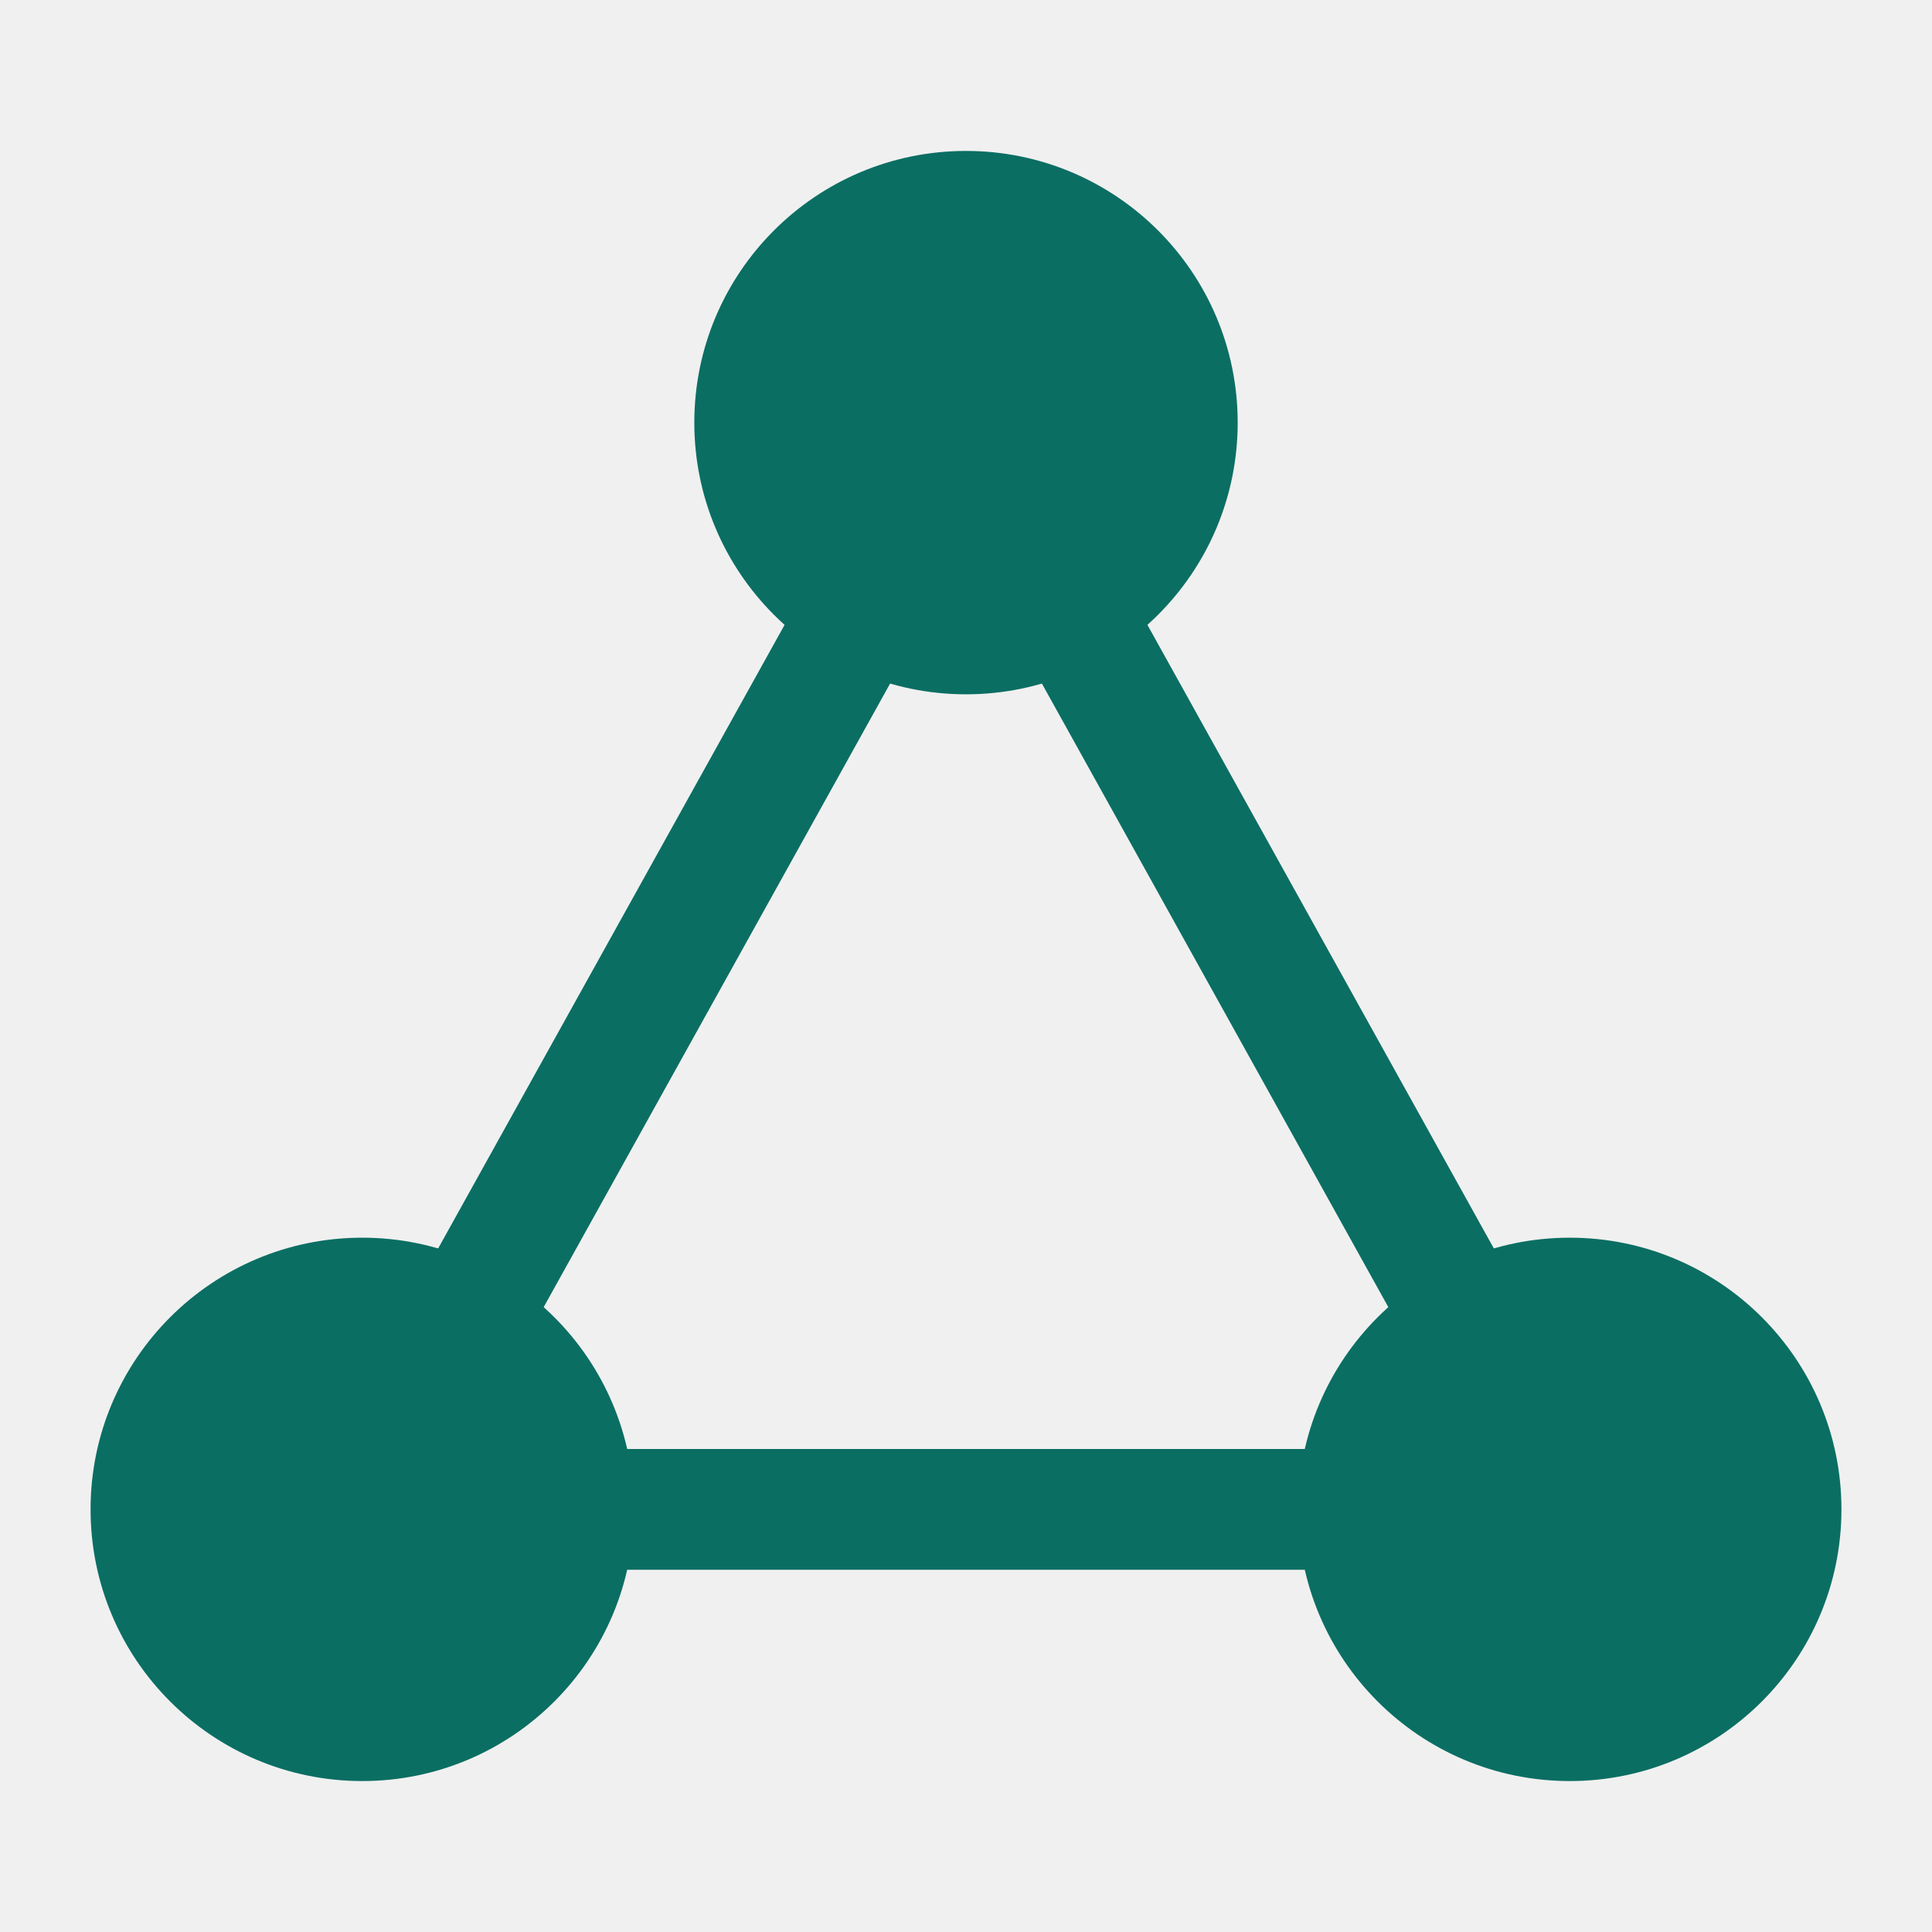
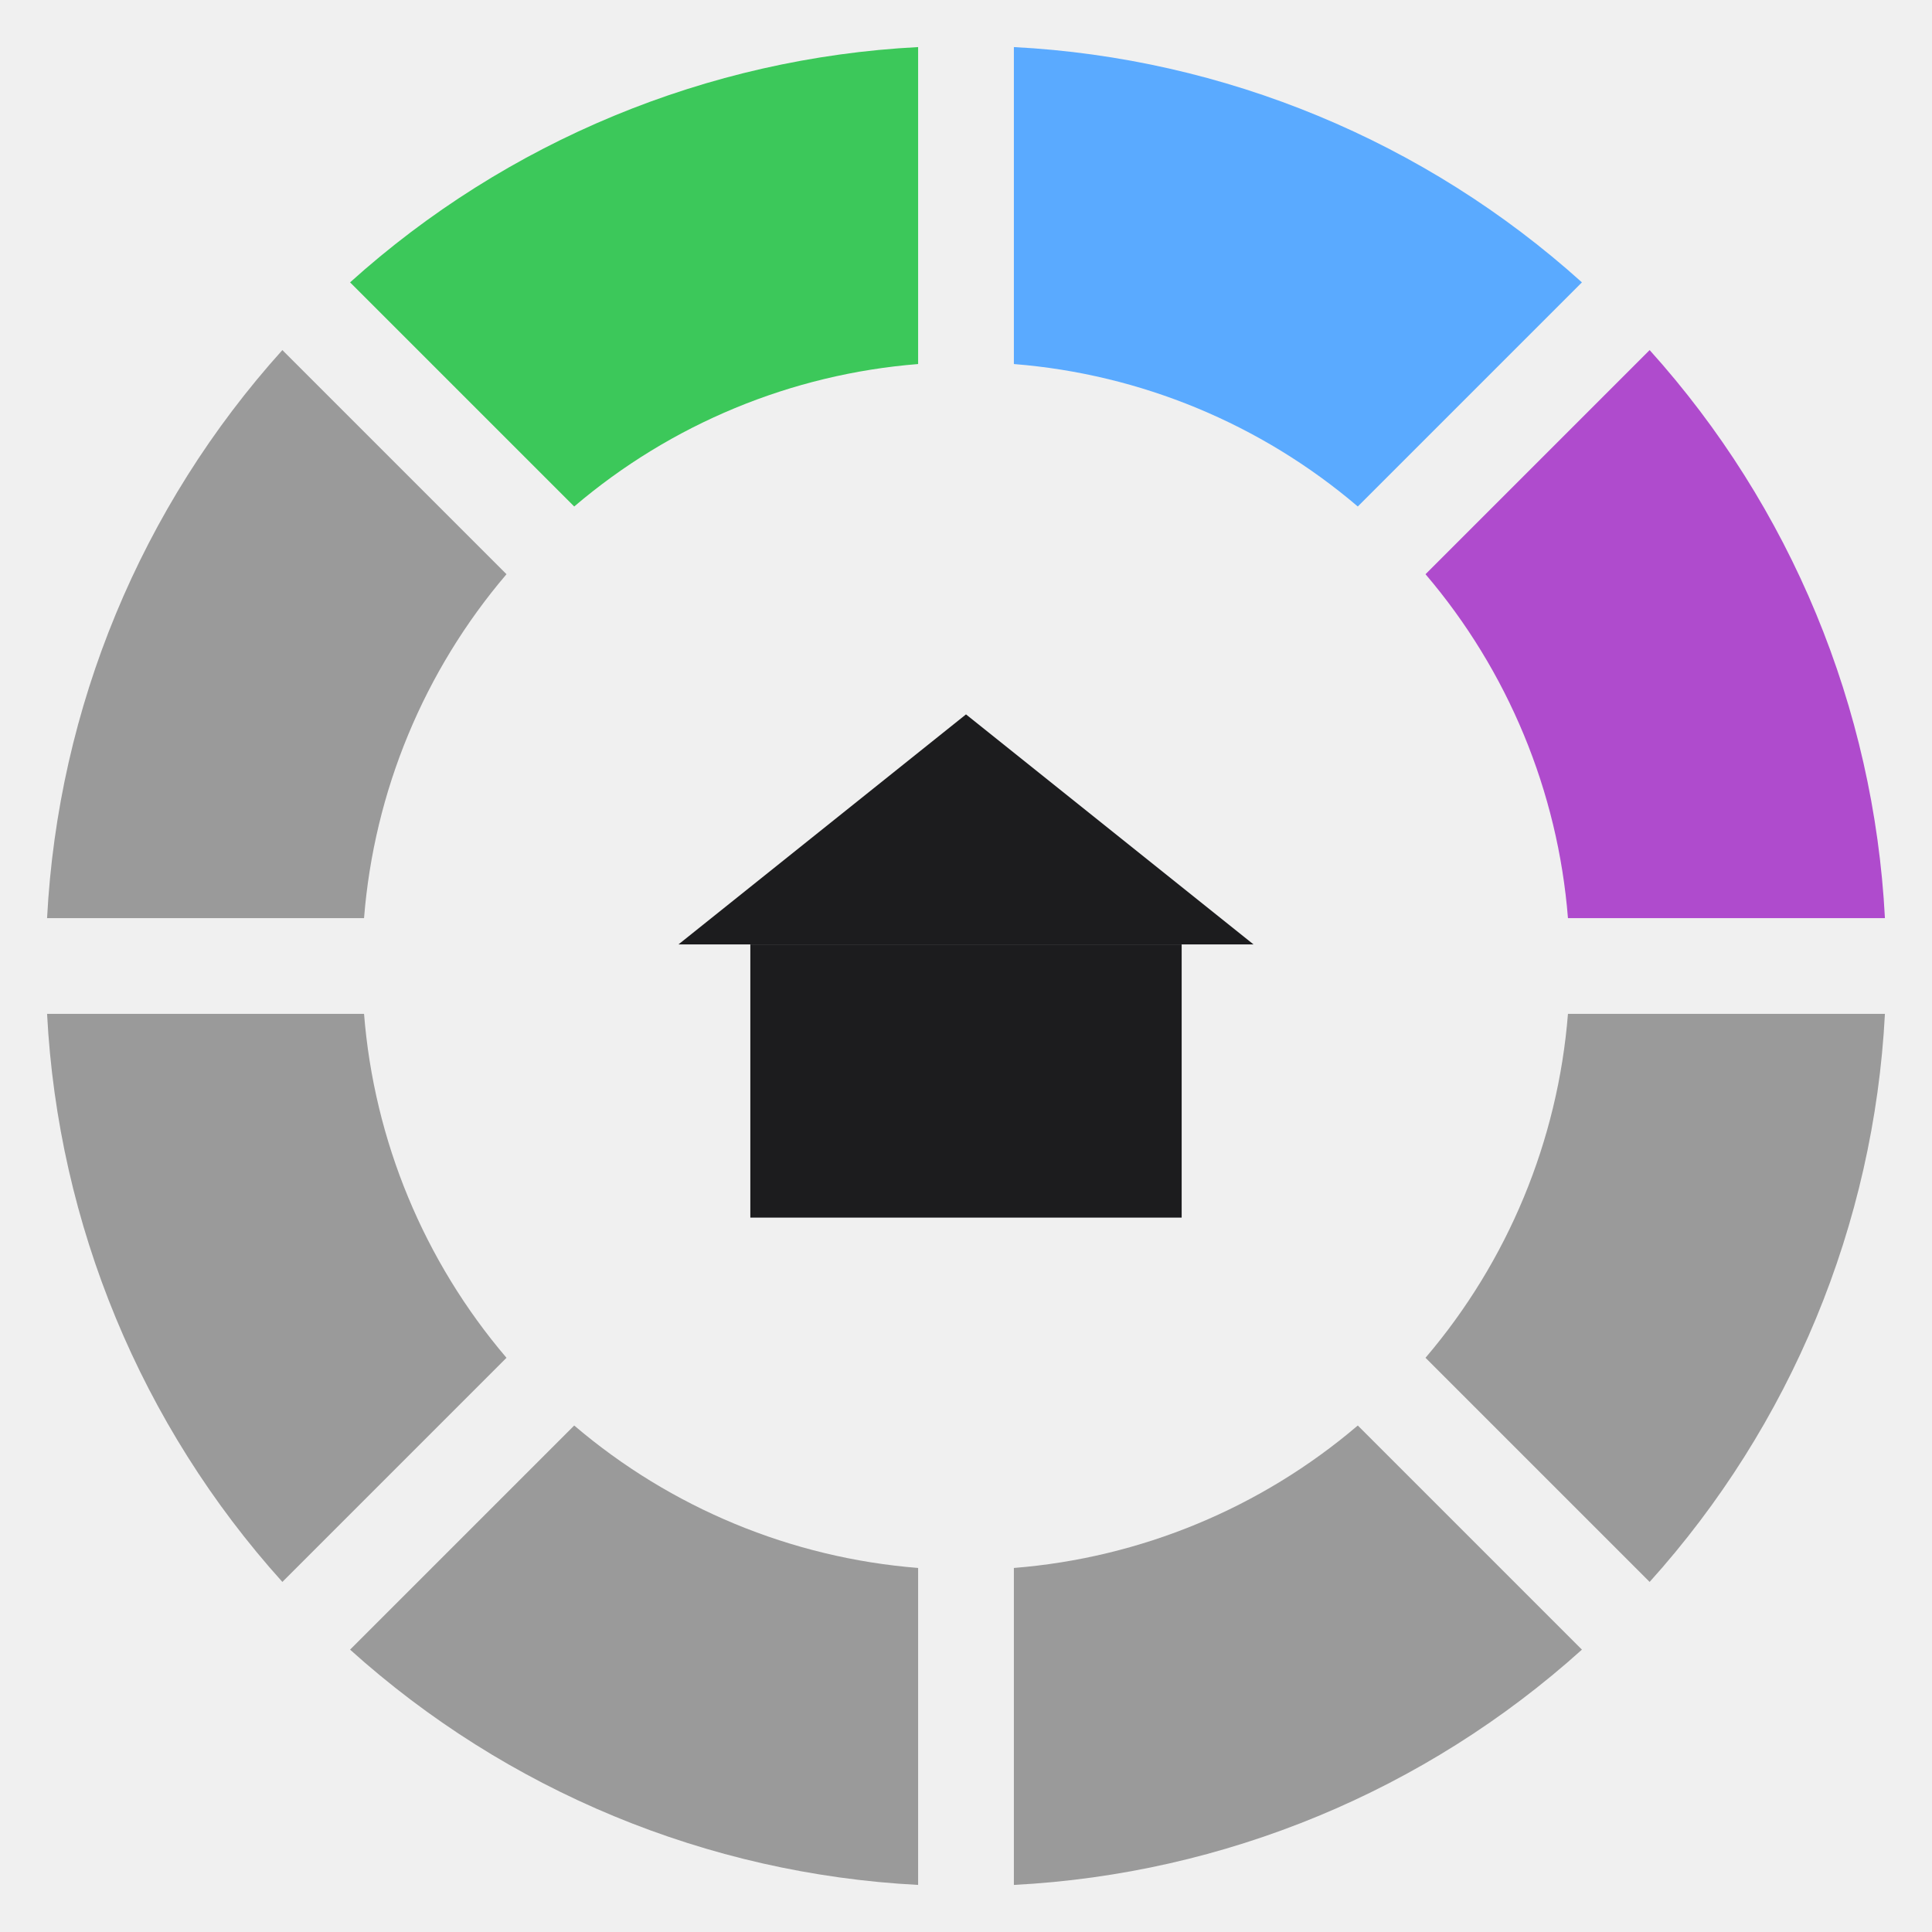
- <svg xmlns="http://www.w3.org/2000/svg" viewBox="0 0 64 64" width="64" height="64">
+ <svg xmlns="http://www.w3.org/2000/svg" viewBox="168 168 688 688" width="64" height="64">
  <style>
-     .l { stroke: #0b6e63; stroke-width: 4; fill: none; stroke-linecap: round; }
-     .d { fill: #0b6e63; }
+     .h { fill: #1c1c1e; }
+     .g { fill: #9a9a9a; }
    @media (prefers-color-scheme: dark) {
-       .l { stroke: #4fd1bd; }
-       .d { fill: #4fd1bd; }
+       .h { fill: #ffffff; }
+       .g { fill: #bebebe; }
    }
  </style>
-   <path class="l" d="M32 14 L12 50 L52 50 Z" />
-   <circle class="d" cx="32" cy="14" r="9" />
-   <circle class="d" cx="12" cy="50" r="9" />
-   <circle class="d" cx="52" cy="50" r="9" />
+   <path d="M529.050,184.764 A327.680,327.680 0 0 1 731.335,268.553 L651.521,348.366 A215.040,215.040 0 0 0 529.050,297.637 Z" fill="#5aaaff" />
+   <path d="M755.447,292.665 A327.680,327.680 0 0 1 839.236,494.950 L726.363,494.950 A215.040,215.040 0 0 0 675.634,372.479 Z" fill="#af4bcd" />
+   <path d="M839.236,529.050 A327.680,327.680 0 0 1 755.447,731.335 L675.634,651.521 A215.040,215.040 0 0 0 726.363,529.050 Z" class="g" />
+   <path d="M731.335,755.447 A327.680,327.680 0 0 1 529.050,839.236 L529.050,726.363 A215.040,215.040 0 0 0 651.521,675.634 Z" class="g" />
+   <path d="M494.950,839.236 A327.680,327.680 0 0 1 292.665,755.447 L372.479,675.634 A215.040,215.040 0 0 0 494.950,726.363 Z" class="g" />
+   <path d="M268.553,731.335 A327.680,327.680 0 0 1 184.764,529.050 L297.637,529.050 A215.040,215.040 0 0 0 348.366,651.521 Z" class="g" />
+   <path d="M184.764,494.950 A327.680,327.680 0 0 1 268.553,292.665 L348.366,372.479 A215.040,215.040 0 0 0 297.637,494.950 Z" class="g" />
+   <path d="M292.665,268.553 A327.680,327.680 0 0 1 494.950,184.764 L494.950,297.637 A215.040,215.040 0 0 0 372.479,348.366 Z" fill="#3cc85a" />
+   <polygon points="512.000,422.400 614.400,504.320 409.600,504.320" class="h" />
+   <rect x="435.200" y="504.320" width="153.600" height="97.280" class="h" />
</svg>
